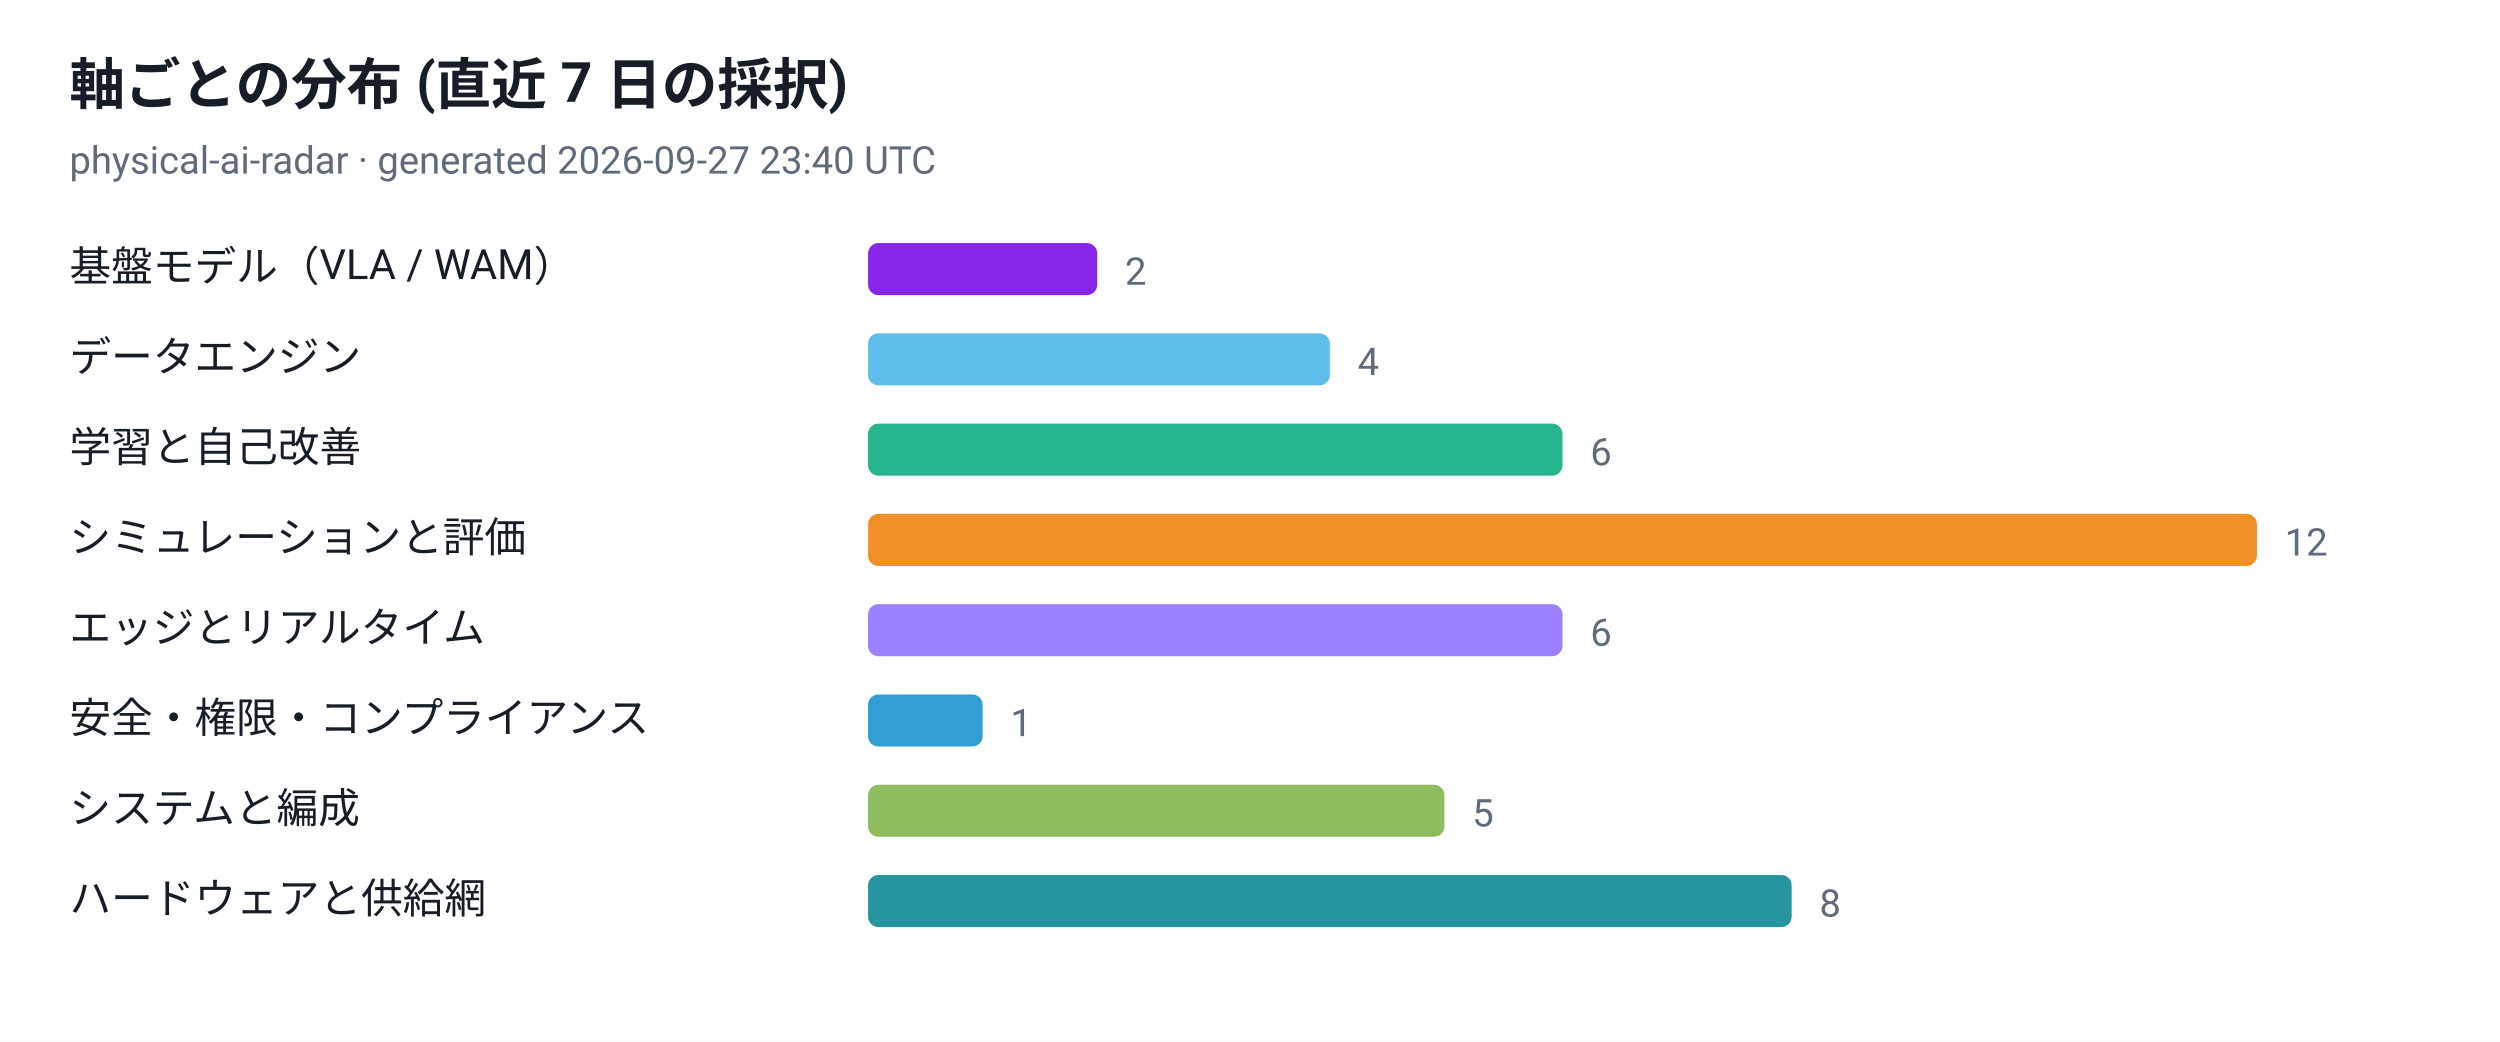
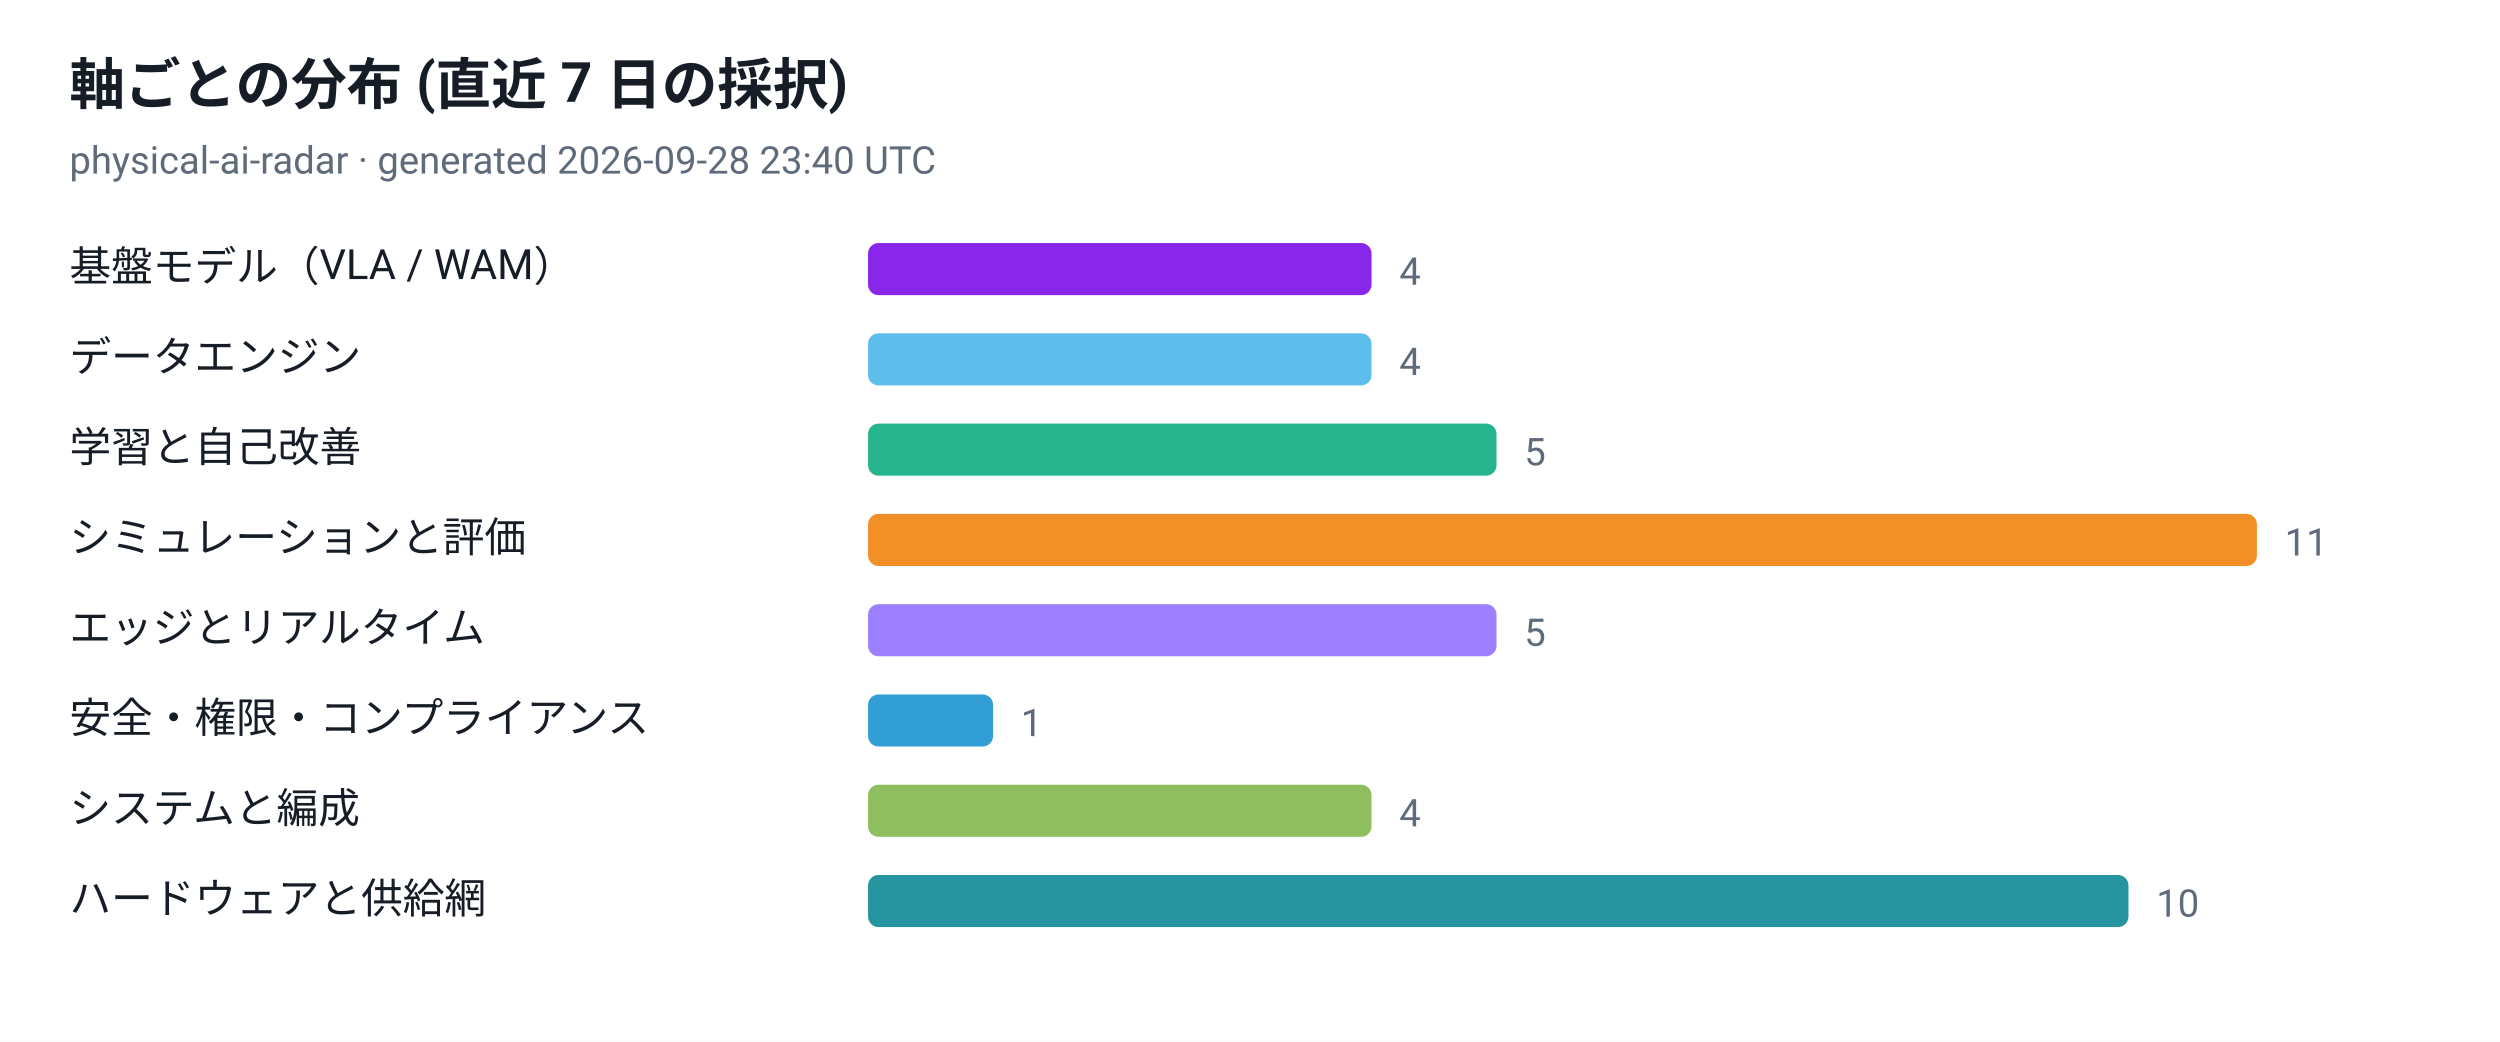
<svg xmlns="http://www.w3.org/2000/svg" viewBox="0 0 720 300" width="720" height="300" role="img" aria-label="軸ごとの分布 (直近 7 日の採択)">
  <style>
  .plate { fill: #ffffff }
  .ink { fill: #161d26 }
  .muted { fill: #5f6b7a }
  .grid { stroke: #e3e9ef }
  @media (prefers-color-scheme: dark) {
    .plate { fill: #0d1117 }
    .ink { fill: #e6edf3 }
    .muted { fill: #8b949e }
    .grid { stroke: #30363d }
  }
</style>
  <rect class="plate" width="720" height="300" />
  <text x="20" y="30" font-family="ui-sans-serif, -apple-system, 'Segoe UI', Roboto, Helvetica, Arial, sans-serif" font-size="16" font-weight="700" class="ink">軸ごとの分布 (直近 7 日の採択)</text>
-   <text x="20" y="50" font-family="ui-sans-serif, -apple-system, 'Segoe UI', Roboto, Helvetica, Arial, sans-serif" font-size="11" class="muted">physical-ai-radar · generated 2026-09-27 23:40 UTC</text>
+   <text x="20" y="50" font-family="ui-sans-serif, -apple-system, 'Segoe UI', Roboto, Helvetica, Arial, sans-serif" font-size="11" class="muted">physical-ai-radar · generated 2026-09-28 23:40 UTC</text>
  <text x="20" y="81" font-family="ui-sans-serif, -apple-system, 'Segoe UI', Roboto, Helvetica, Arial, sans-serif" font-size="12" class="ink">基盤モデル（VLA / WAM）</text>
-   <rect x="250" y="70" width="66" height="15" rx="3" fill="#7300e5" fill-opacity="0.85" />
-   <text x="324" y="82" font-family="ui-sans-serif, -apple-system, 'Segoe UI', Roboto, Helvetica, Arial, sans-serif" font-size="11" class="muted">2</text>
+   <rect x="250" y="70" width="145" height="15" rx="3" fill="#7300e5" fill-opacity="0.85" />
+   <text x="403" y="82" font-family="ui-sans-serif, -apple-system, 'Segoe UI', Roboto, Helvetica, Arial, sans-serif" font-size="11" class="muted">4</text>
  <text x="20" y="107" font-family="ui-sans-serif, -apple-system, 'Segoe UI', Roboto, Helvetica, Arial, sans-serif" font-size="12" class="ink">データエンジン</text>
-   <rect x="250" y="96" width="133" height="15" rx="3" fill="#41b1e8" fill-opacity="0.85" />
-   <text x="391" y="108" font-family="ui-sans-serif, -apple-system, 'Segoe UI', Roboto, Helvetica, Arial, sans-serif" font-size="11" class="muted">4</text>
+   <rect x="250" y="96" width="145" height="15" rx="3" fill="#41b1e8" fill-opacity="0.85" />
+   <text x="403" y="108" font-family="ui-sans-serif, -apple-system, 'Segoe UI', Roboto, Helvetica, Arial, sans-serif" font-size="11" class="muted">4</text>
  <text x="20" y="133" font-family="ui-sans-serif, -apple-system, 'Segoe UI', Roboto, Helvetica, Arial, sans-serif" font-size="12" class="ink">学習と自己改善</text>
-   <rect x="250" y="122" width="200" height="15" rx="3" fill="#00a878" fill-opacity="0.85" />
-   <text x="458" y="134" font-family="ui-sans-serif, -apple-system, 'Segoe UI', Roboto, Helvetica, Arial, sans-serif" font-size="11" class="muted">6</text>
+   <rect x="250" y="122" width="181" height="15" rx="3" fill="#00a878" fill-opacity="0.85" />
+   <text x="439" y="134" font-family="ui-sans-serif, -apple-system, 'Segoe UI', Roboto, Helvetica, Arial, sans-serif" font-size="11" class="muted">5</text>
  <text x="20" y="159" font-family="ui-sans-serif, -apple-system, 'Segoe UI', Roboto, Helvetica, Arial, sans-serif" font-size="12" class="ink">シミュレーションと評価</text>
  <rect x="250" y="148" width="400" height="15" rx="3" fill="#f07c00" fill-opacity="0.85" />
-   <text x="658" y="160" font-family="ui-sans-serif, -apple-system, 'Segoe UI', Roboto, Helvetica, Arial, sans-serif" font-size="11" class="muted">12</text>
+   <text x="658" y="160" font-family="ui-sans-serif, -apple-system, 'Segoe UI', Roboto, Helvetica, Arial, sans-serif" font-size="11" class="muted">11</text>
  <text x="20" y="185" font-family="ui-sans-serif, -apple-system, 'Segoe UI', Roboto, Helvetica, Arial, sans-serif" font-size="12" class="ink">エッジとリアルタイム</text>
-   <rect x="250" y="174" width="200" height="15" rx="3" fill="#8a6bff" fill-opacity="0.85" />
-   <text x="458" y="186" font-family="ui-sans-serif, -apple-system, 'Segoe UI', Roboto, Helvetica, Arial, sans-serif" font-size="11" class="muted">6</text>
+   <rect x="250" y="174" width="181" height="15" rx="3" fill="#8a6bff" fill-opacity="0.85" />
+   <text x="439" y="186" font-family="ui-sans-serif, -apple-system, 'Segoe UI', Roboto, Helvetica, Arial, sans-serif" font-size="11" class="muted">5</text>
  <text x="20" y="211" font-family="ui-sans-serif, -apple-system, 'Segoe UI', Roboto, Helvetica, Arial, sans-serif" font-size="12" class="ink">安全・権限・コンプライアンス</text>
-   <rect x="250" y="200" width="33" height="15" rx="3" fill="#0d8ecf" fill-opacity="0.85" />
-   <text x="291" y="212" font-family="ui-sans-serif, -apple-system, 'Segoe UI', Roboto, Helvetica, Arial, sans-serif" font-size="11" class="muted">1</text>
+   <rect x="250" y="200" width="36" height="15" rx="3" fill="#0d8ecf" fill-opacity="0.85" />
+   <text x="294" y="212" font-family="ui-sans-serif, -apple-system, 'Segoe UI', Roboto, Helvetica, Arial, sans-serif" font-size="11" class="muted">1</text>
  <text x="20" y="237" font-family="ui-sans-serif, -apple-system, 'Segoe UI', Roboto, Helvetica, Arial, sans-serif" font-size="12" class="ink">システムと編成</text>
-   <rect x="250" y="226" width="166" height="15" rx="3" fill="#7cb342" fill-opacity="0.85" />
-   <text x="424" y="238" font-family="ui-sans-serif, -apple-system, 'Segoe UI', Roboto, Helvetica, Arial, sans-serif" font-size="11" class="muted">5</text>
+   <rect x="250" y="226" width="145" height="15" rx="3" fill="#7cb342" fill-opacity="0.85" />
+   <text x="403" y="238" font-family="ui-sans-serif, -apple-system, 'Segoe UI', Roboto, Helvetica, Arial, sans-serif" font-size="11" class="muted">4</text>
  <text x="20" y="263" font-family="ui-sans-serif, -apple-system, 'Segoe UI', Roboto, Helvetica, Arial, sans-serif" font-size="12" class="ink">ハードウェアと供給網</text>
-   <rect x="250" y="252" width="266" height="15" rx="3" fill="#00838f" fill-opacity="0.85" />
-   <text x="524" y="264" font-family="ui-sans-serif, -apple-system, 'Segoe UI', Roboto, Helvetica, Arial, sans-serif" font-size="11" class="muted">8</text>
+   <rect x="250" y="252" width="363" height="15" rx="3" fill="#00838f" fill-opacity="0.85" />
+   <text x="621" y="264" font-family="ui-sans-serif, -apple-system, 'Segoe UI', Roboto, Helvetica, Arial, sans-serif" font-size="11" class="muted">10</text>
</svg>
